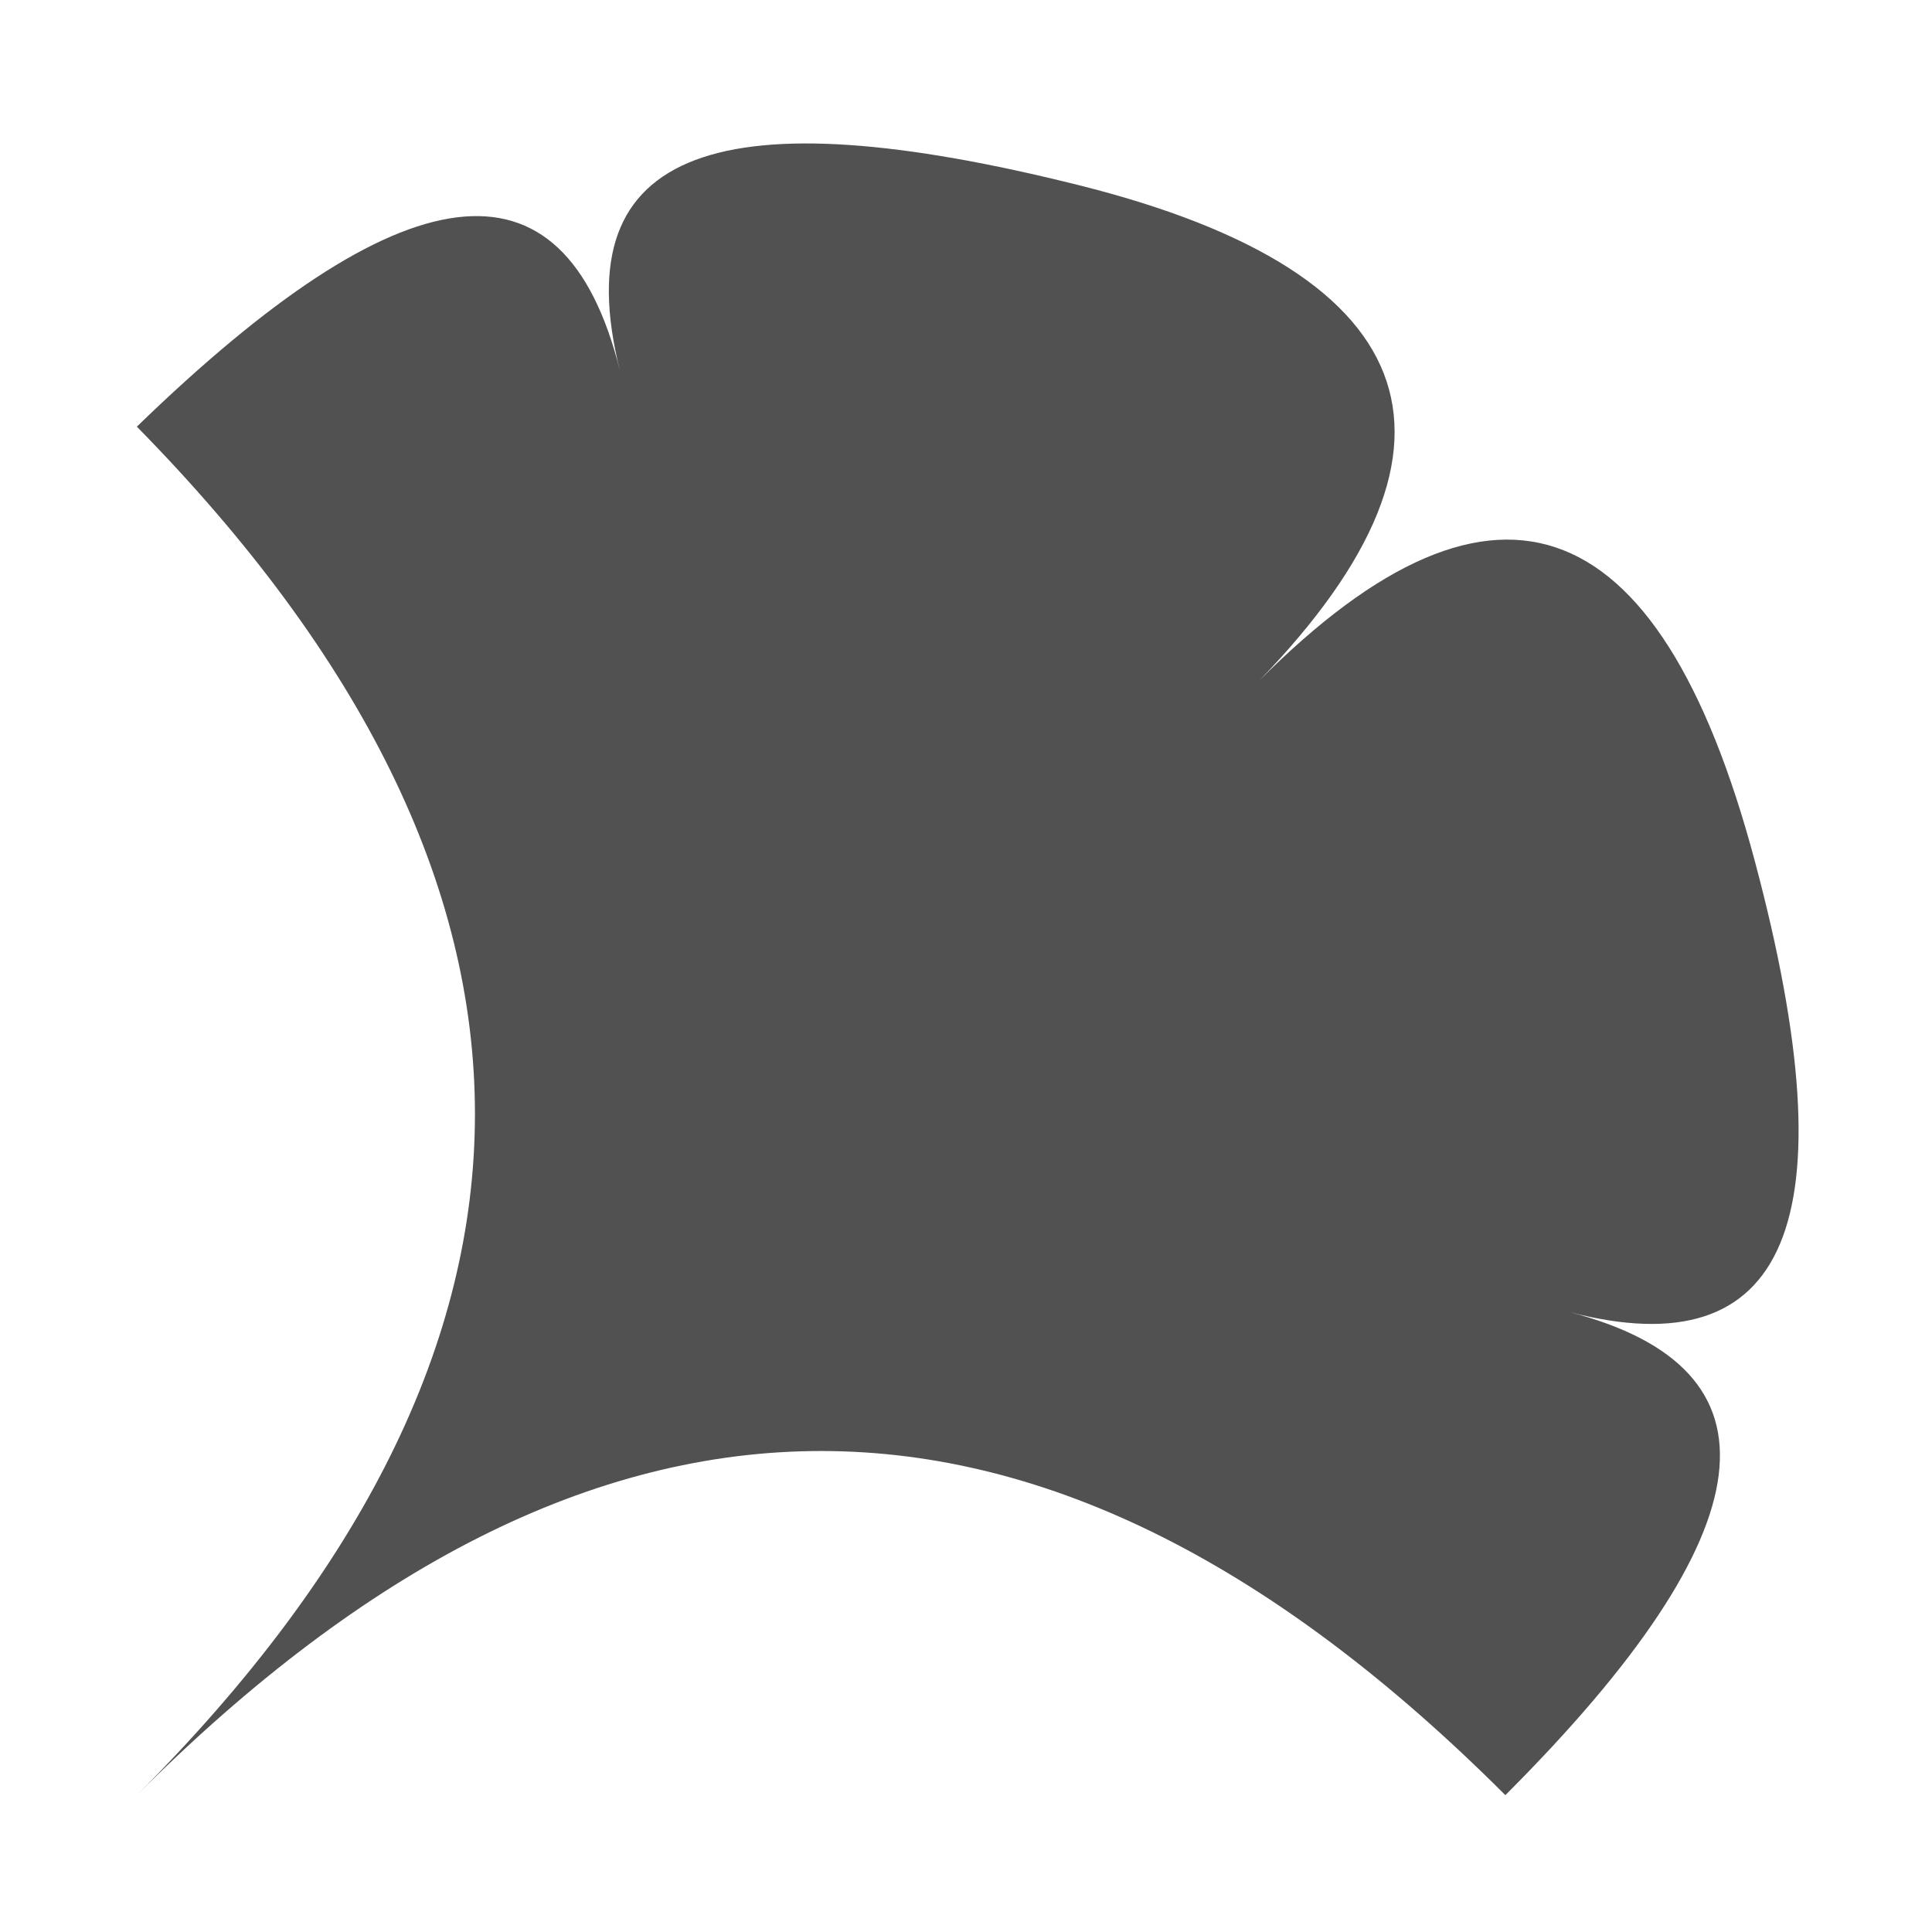
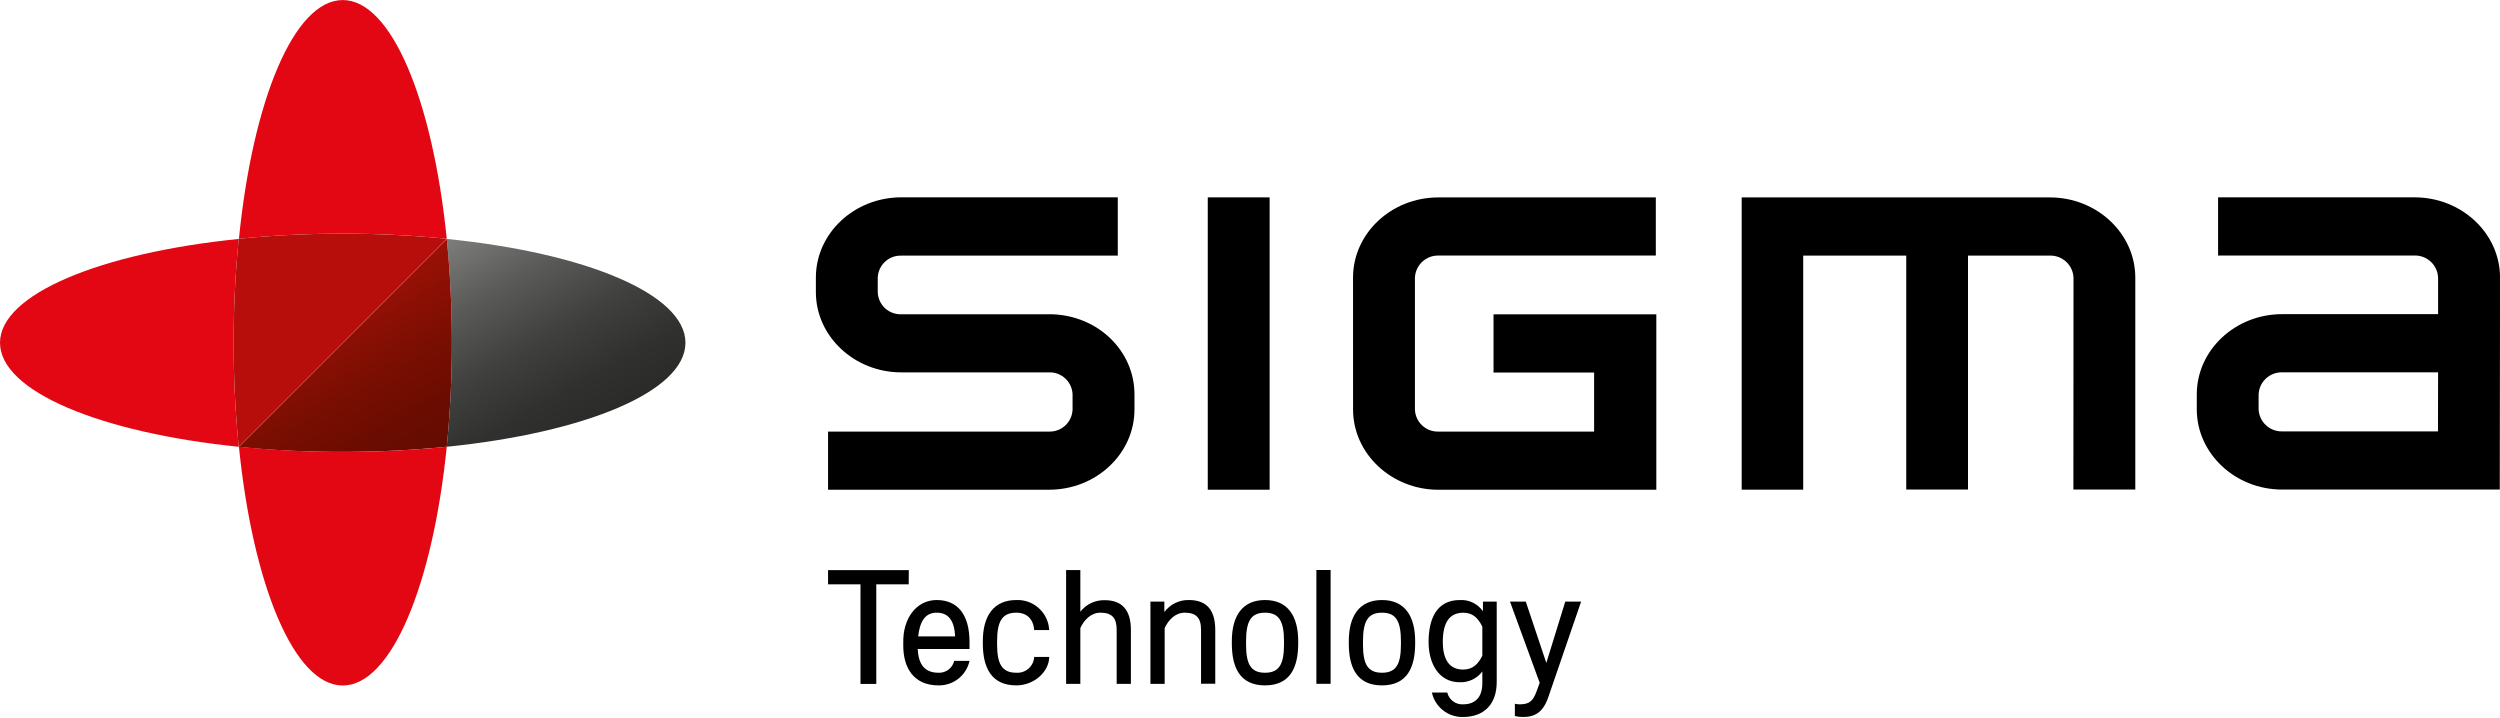
- <svg xmlns="http://www.w3.org/2000/svg" version="1.1" x="0px" y="0px" width="24px" height="24px" viewBox="0 0 24 24">
-   <style type="text/css">
- 	.st0{fill:#515151;}
- </style>
-   <path class="st0" d="M1.7,22.3c5.7-5.7,11.3-5.7,17,0c3.3-3.3,3.5-5.3,0.8-6c2.7,0.7,3.5-1.1,2.3-5.6s-3.3-5.2-6.3-2.1  c3-3,2.3-5.2-2.1-6.3S7,1.8,7.7,4.6C7,1.8,5,2.1,1.7,5.3C7.3,11,7.3,16.7,1.7,22.3" />
+ <svg xmlns="http://www.w3.org/2000/svg" width="22.94cm" height="6.58cm" viewBox="0 0 650.19 186.47">
+   <defs>
+     <linearGradient id="fd49c625-a7d6-408c-8bfd-32a628d9b319" x1="-40.23" y1="444.99" x2="-35.69" y2="444.99" gradientTransform="matrix(6.7, 11.61, 11.61, -6.7, -4696.2, 3582.9)" gradientUnits="userSpaceOnUse">
+       <stop offset="0" stop-color="#7c7c7b" />
+       <stop offset="0.27" stop-color="#5b5b5a" />
+       <stop offset="0.56" stop-color="#40403f" />
+       <stop offset="0.81" stop-color="#30302f" />
+       <stop offset="1" stop-color="#2a2a29" />
+     </linearGradient>
+     <linearGradient id="f6d5aecb-827c-44d5-a0fc-0273cbeb2bcf" x1="-46.81" y1="436.23" x2="-42.27" y2="436.23" gradientTransform="matrix(5.16, 8.94, 8.94, -5.16, -3498.71, 2827.13)" gradientUnits="userSpaceOnUse">
+       <stop offset="0" stop-color="#9c1006" />
+       <stop offset="0.08" stop-color="#951005" />
+       <stop offset="0.44" stop-color="#7a0e02" />
+       <stop offset="0.76" stop-color="#6a0c01" />
+       <stop offset="1" stop-color="#640c00" />
+     </linearGradient>
+   </defs>
+   <g id="b1c34484-f0b0-4ce3-92d6-e86880c44de6" data-name="Technology POS">
+     <path d="M312.36,228h-8.43v25.9h-4.11V228h-8.43v-3.7h21Z" transform="translate(-76.03 -76.04)" />
+     <path d="M328.18,247.91a8.1,8.1,0,0,1-8.06,6.37c-6.41,0-9.17-4.48-9.17-10.36v-.66c-.16-6.45,3.46-11.18,8.68-11.18,5.63,0,8.55,4,8.55,10.94v1.8H314.7c.2,3.83,1.68,6.17,5.42,6.17a4,4,0,0,0,4.07-3.08Zm-13.36-6.37h9.62c-.21-4.07-1.69-6.17-4.81-6.17C316.67,235.37,315.27,237.59,314.82,241.54Z" transform="translate(-76.03 -76.04)" />
+     <path d="M345,246.88h3.9c0,3.74-3.82,7.4-8.55,7.4-6.62,0-8.71-4.81-8.71-10.89v-.62c0-6.45,2.75-10.69,8.71-10.69a8.22,8.22,0,0,1,8.55,7.81H345c-.21-2.79-1.85-4.52-4.65-4.52-3.78,0-5,2.38-5,7.52v.7c0,5,1.19,7.4,5,7.4A4.37,4.37,0,0,0,345,246.88Z" transform="translate(-76.03 -76.04)" />
+     <path d="M357,235.12a7.76,7.76,0,0,1,6.33-3c4.56,0,6.82,2.59,6.82,7.77v14h-3.7V239.81c0-3.12-1.27-4.44-4.23-4.44-2.43,0-4.24,1.85-5.22,4v14.51h-3.7v-29.6H357Z" transform="translate(-76.03 -76.04)" />
+     <path d="M378.85,232.49v2.72a7.7,7.7,0,0,1,6.41-3.13c4.57,0,6.83,2.59,6.83,7.77v14h-3.7V239.81c0-3.12-1.28-4.44-4.24-4.44-2.42,0-4.23,1.85-5.22,4v14.51h-3.7V232.49Z" transform="translate(-76.03 -76.04)" />
+     <path d="M396.4,243.39v-.62c0-6.45,2.67-10.69,8.63-10.69s8.63,4.24,8.63,10.69v.62c0,6.08-2,10.89-8.63,10.89S396.4,249.47,396.4,243.39Zm3.7-.5v.7c0,5,1.11,7.4,4.93,7.4s4.94-2.42,4.94-7.4v-.7c0-5.14-1.16-7.52-4.94-7.52S400.1,237.75,400.1,242.89Z" transform="translate(-76.03 -76.04)" />
+     <path d="M422.09,253.87h-3.7v-29.6h3.7Z" transform="translate(-76.03 -76.04)" />
+     <path d="M426.82,243.39v-.62c0-6.45,2.67-10.69,8.63-10.69s8.63,4.24,8.63,10.69v.62c0,6.08-2,10.89-8.63,10.89S426.82,249.47,426.82,243.39Zm3.69-.5v.7c0,5,1.11,7.4,4.94,7.4s4.93-2.42,4.93-7.4v-.7c0-5.14-1.15-7.52-4.93-7.52S430.51,237.75,430.51,242.89Z" transform="translate(-76.03 -76.04)" />
+     <path d="M461.55,253.66v-3a7,7,0,0,1-5.92,2.8c-5.31,0-8.06-4.77-8.06-10.44,0-6,2.05-10.94,8.14-10.94a6.83,6.83,0,0,1,6,2.92v-2.51h3.58v20.93c0,5.63-3.17,9.08-8.8,9.08a8.1,8.1,0,0,1-8.06-6.37h4a4,4,0,0,0,4.07,3.08C459.78,259.21,461.55,257.32,461.55,253.66Zm-5-3.49c2.43,0,3.91-1.36,5-3.62V239c-1.11-2.26-2.51-3.62-4.94-3.62-3.57,0-5.34,2.47-5.34,7.61C451.27,247.46,452.91,250.17,456.57,250.17Z" transform="translate(-76.03 -76.04)" />
+     <path d="M478.19,248.44l4.93-15.95h4.12l-8.47,24.67c-1.36,4.07-3.46,5.34-6.66,5.34a8.21,8.21,0,0,1-2.1-.25v-3.2a6.08,6.08,0,0,0,1.19.16c2.55,0,3.54-.82,4.48-3.45l.79-2.14-7.73-21.13h4.11Z" transform="translate(-76.03 -76.04)" />
+   </g>
+   <g id="ad0bb1ae-1ef0-4ab4-b29c-1ffbfb529f0c" data-name="Sigma POS Word">
+     <path d="M291.39,203.39h57.49c12.24,0,22.2-9.36,22.2-20.87v-3.91c0-11.3-9.41-20.46-21.42-20.85l-.39,0H310.42a5.93,5.93,0,0,1-6.11-5.73v-3.77a5.94,5.94,0,0,1,6.11-5.75h56.32V127.35H310.42c-12.24,0-22.2,9.36-22.2,20.87V152c0,11.5,10,20.87,22.2,20.87h38.46a5.94,5.94,0,0,1,6.1,5.75v3.91a5.94,5.94,0,0,1-6.1,5.74H291.39Z" transform="translate(-76.03 -76.04)" />
+     <rect x="314.11" y="51.32" width="16.09" height="76.03" />
+     <path d="M615.27,203.35h16.1V148.24c0-11.51-10-20.87-22.21-20.87H529v76h16V142.5h26.8l0,60.85h16.06V142.5h21.32a6,6,0,0,1,6.12,5.74Z" transform="translate(-76.03 -76.04)" />
+     <path d="M726.23,148.22c0-11.51-10-20.87-22.22-20.87H652.9v15.13H704a6,6,0,0,1,6.12,5.74v9.51H669.56c-12.24,0-22.2,9.37-22.2,20.88v3.87c0,11.51,10,20.87,22.2,20.87h56.6Zm-16.14,40H669.56a6,6,0,0,1-6.12-5.74v-3.87a6,6,0,0,1,6.12-5.75h40.56Z" transform="translate(-76.03 -76.04)" />
+     <path d="M427.93,182.53c0,11.51,10,20.87,22.2,20.87H506.8V157.78H464.46v15.13h26.16v15.36H450.13a5.94,5.94,0,0,1-6.11-5.74l0-34.29a6,6,0,0,1,6.12-5.75h56.53V127.37H450.12c-12.25,0-22.2,9.36-22.2,20.87Z" transform="translate(-76.03 -76.04)" />
+   </g>
+   <g id="bdaced96-769c-4067-92d7-28f34ad713d8" data-name="Colour POS Symbol">
+     <path d="M254.3,165.17c0-12.67-26.08-23.4-62.08-27h0c.86,8.54,1.33,17.62,1.33,27a270.72,270.72,0,0,1-1.33,27.05C228.22,188.57,254.3,177.85,254.3,165.17Z" transform="translate(-76.03 -76.04)" fill="url(#fd49c625-a7d6-408c-8bfd-32a628d9b319)" />
+     <path d="M165.17,193.55a267.77,267.77,0,0,0,27.05-1.33,270.72,270.72,0,0,0,1.33-27.05c0-9.43-.47-18.51-1.33-27l-54.1,54.1A267.77,267.77,0,0,0,165.17,193.55Z" transform="translate(-76.03 -76.04)" fill="url(#f6d5aecb-827c-44d5-a0fc-0273cbeb2bcf)" />
+     <path d="M165.17,136.79a270.72,270.72,0,0,1,27.05,1.33c-3.65-36-14.38-62.08-27.05-62.08s-23.4,26.08-27,62.08a270.72,270.72,0,0,1,27-1.33" transform="translate(-76.03 -76.04)" fill="#e30613" />
+     <path d="M165.17,193.55a270.72,270.72,0,0,1-27-1.33c3.65,36,14.38,62.09,27,62.09s23.4-26.09,27.05-62.09a270.72,270.72,0,0,1-27.05,1.33" transform="translate(-76.03 -76.04)" fill="#e30613" />
+     <path d="M136.79,165.17a270.72,270.72,0,0,1,1.33-27c-36,3.65-62.09,14.38-62.09,27s26.09,23.4,62.09,27.05a270.72,270.72,0,0,1-1.33-27.05" transform="translate(-76.03 -76.04)" fill="#e30613" />
+     <path d="M138.12,138.12a275.74,275.74,0,0,0,0,54.1l54.1-54.1a275.74,275.74,0,0,0-54.1,0" transform="translate(-76.03 -76.04)" fill="#b70e0c" />
+   </g>
</svg>
